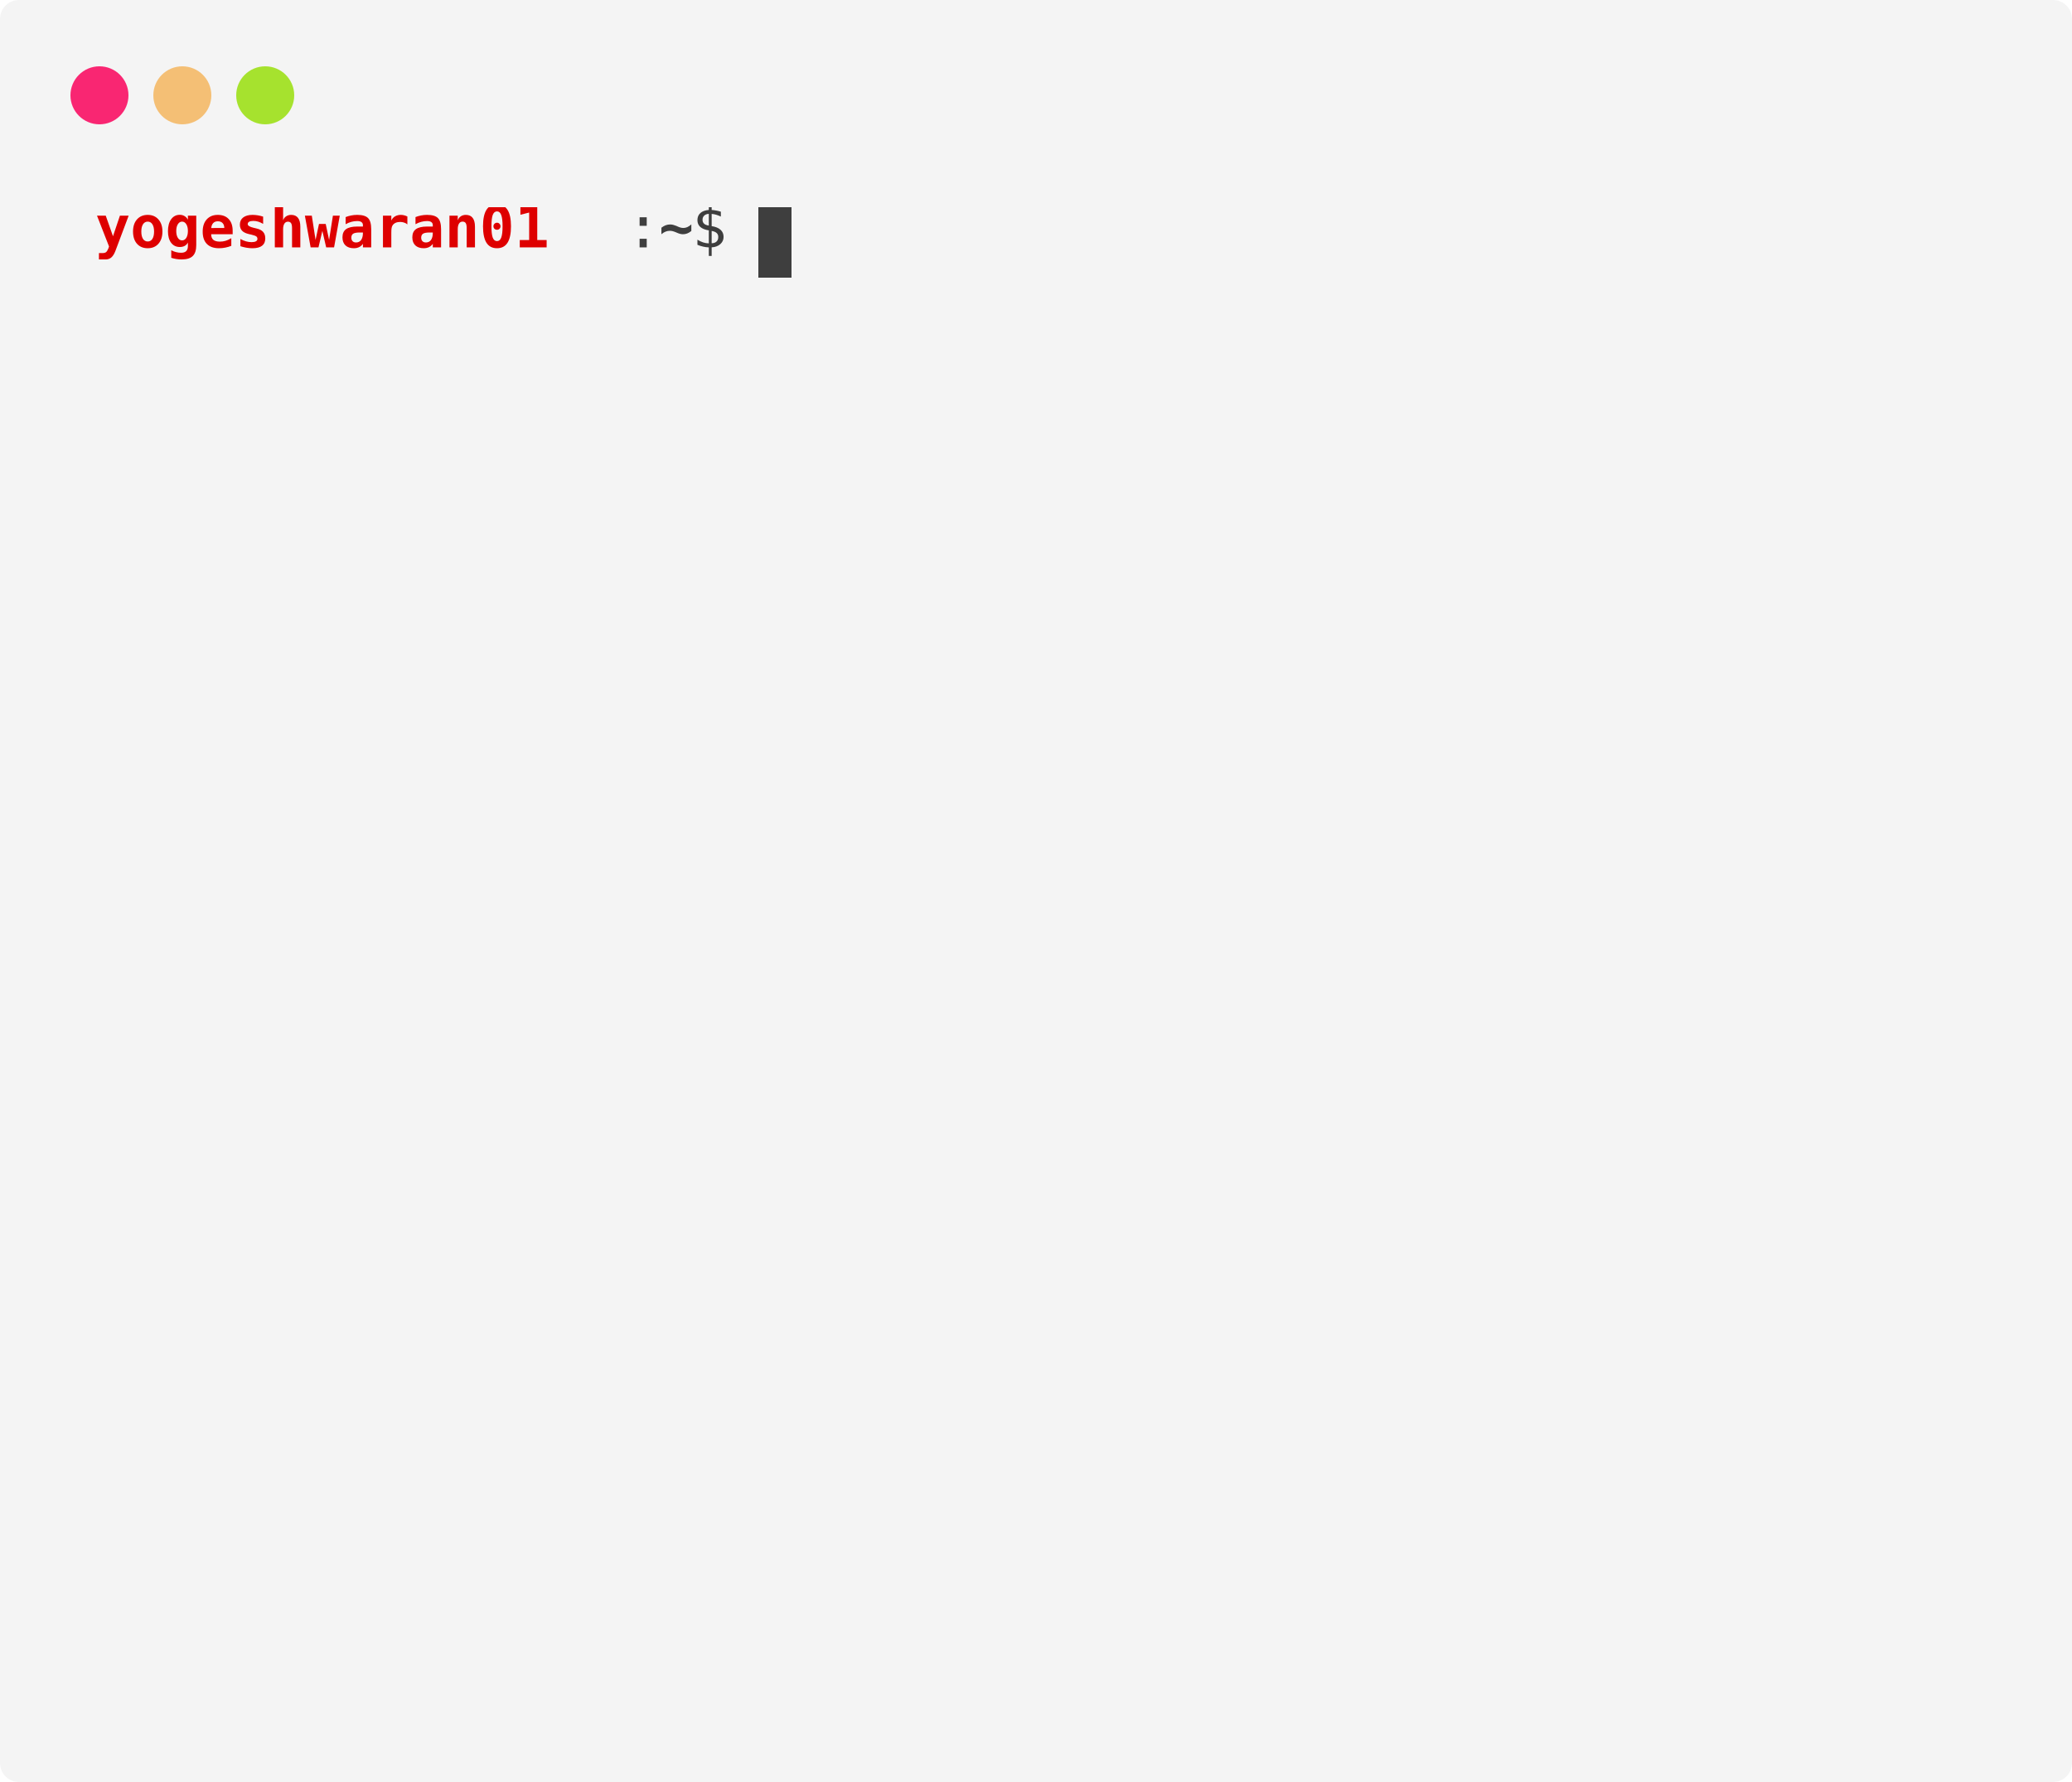
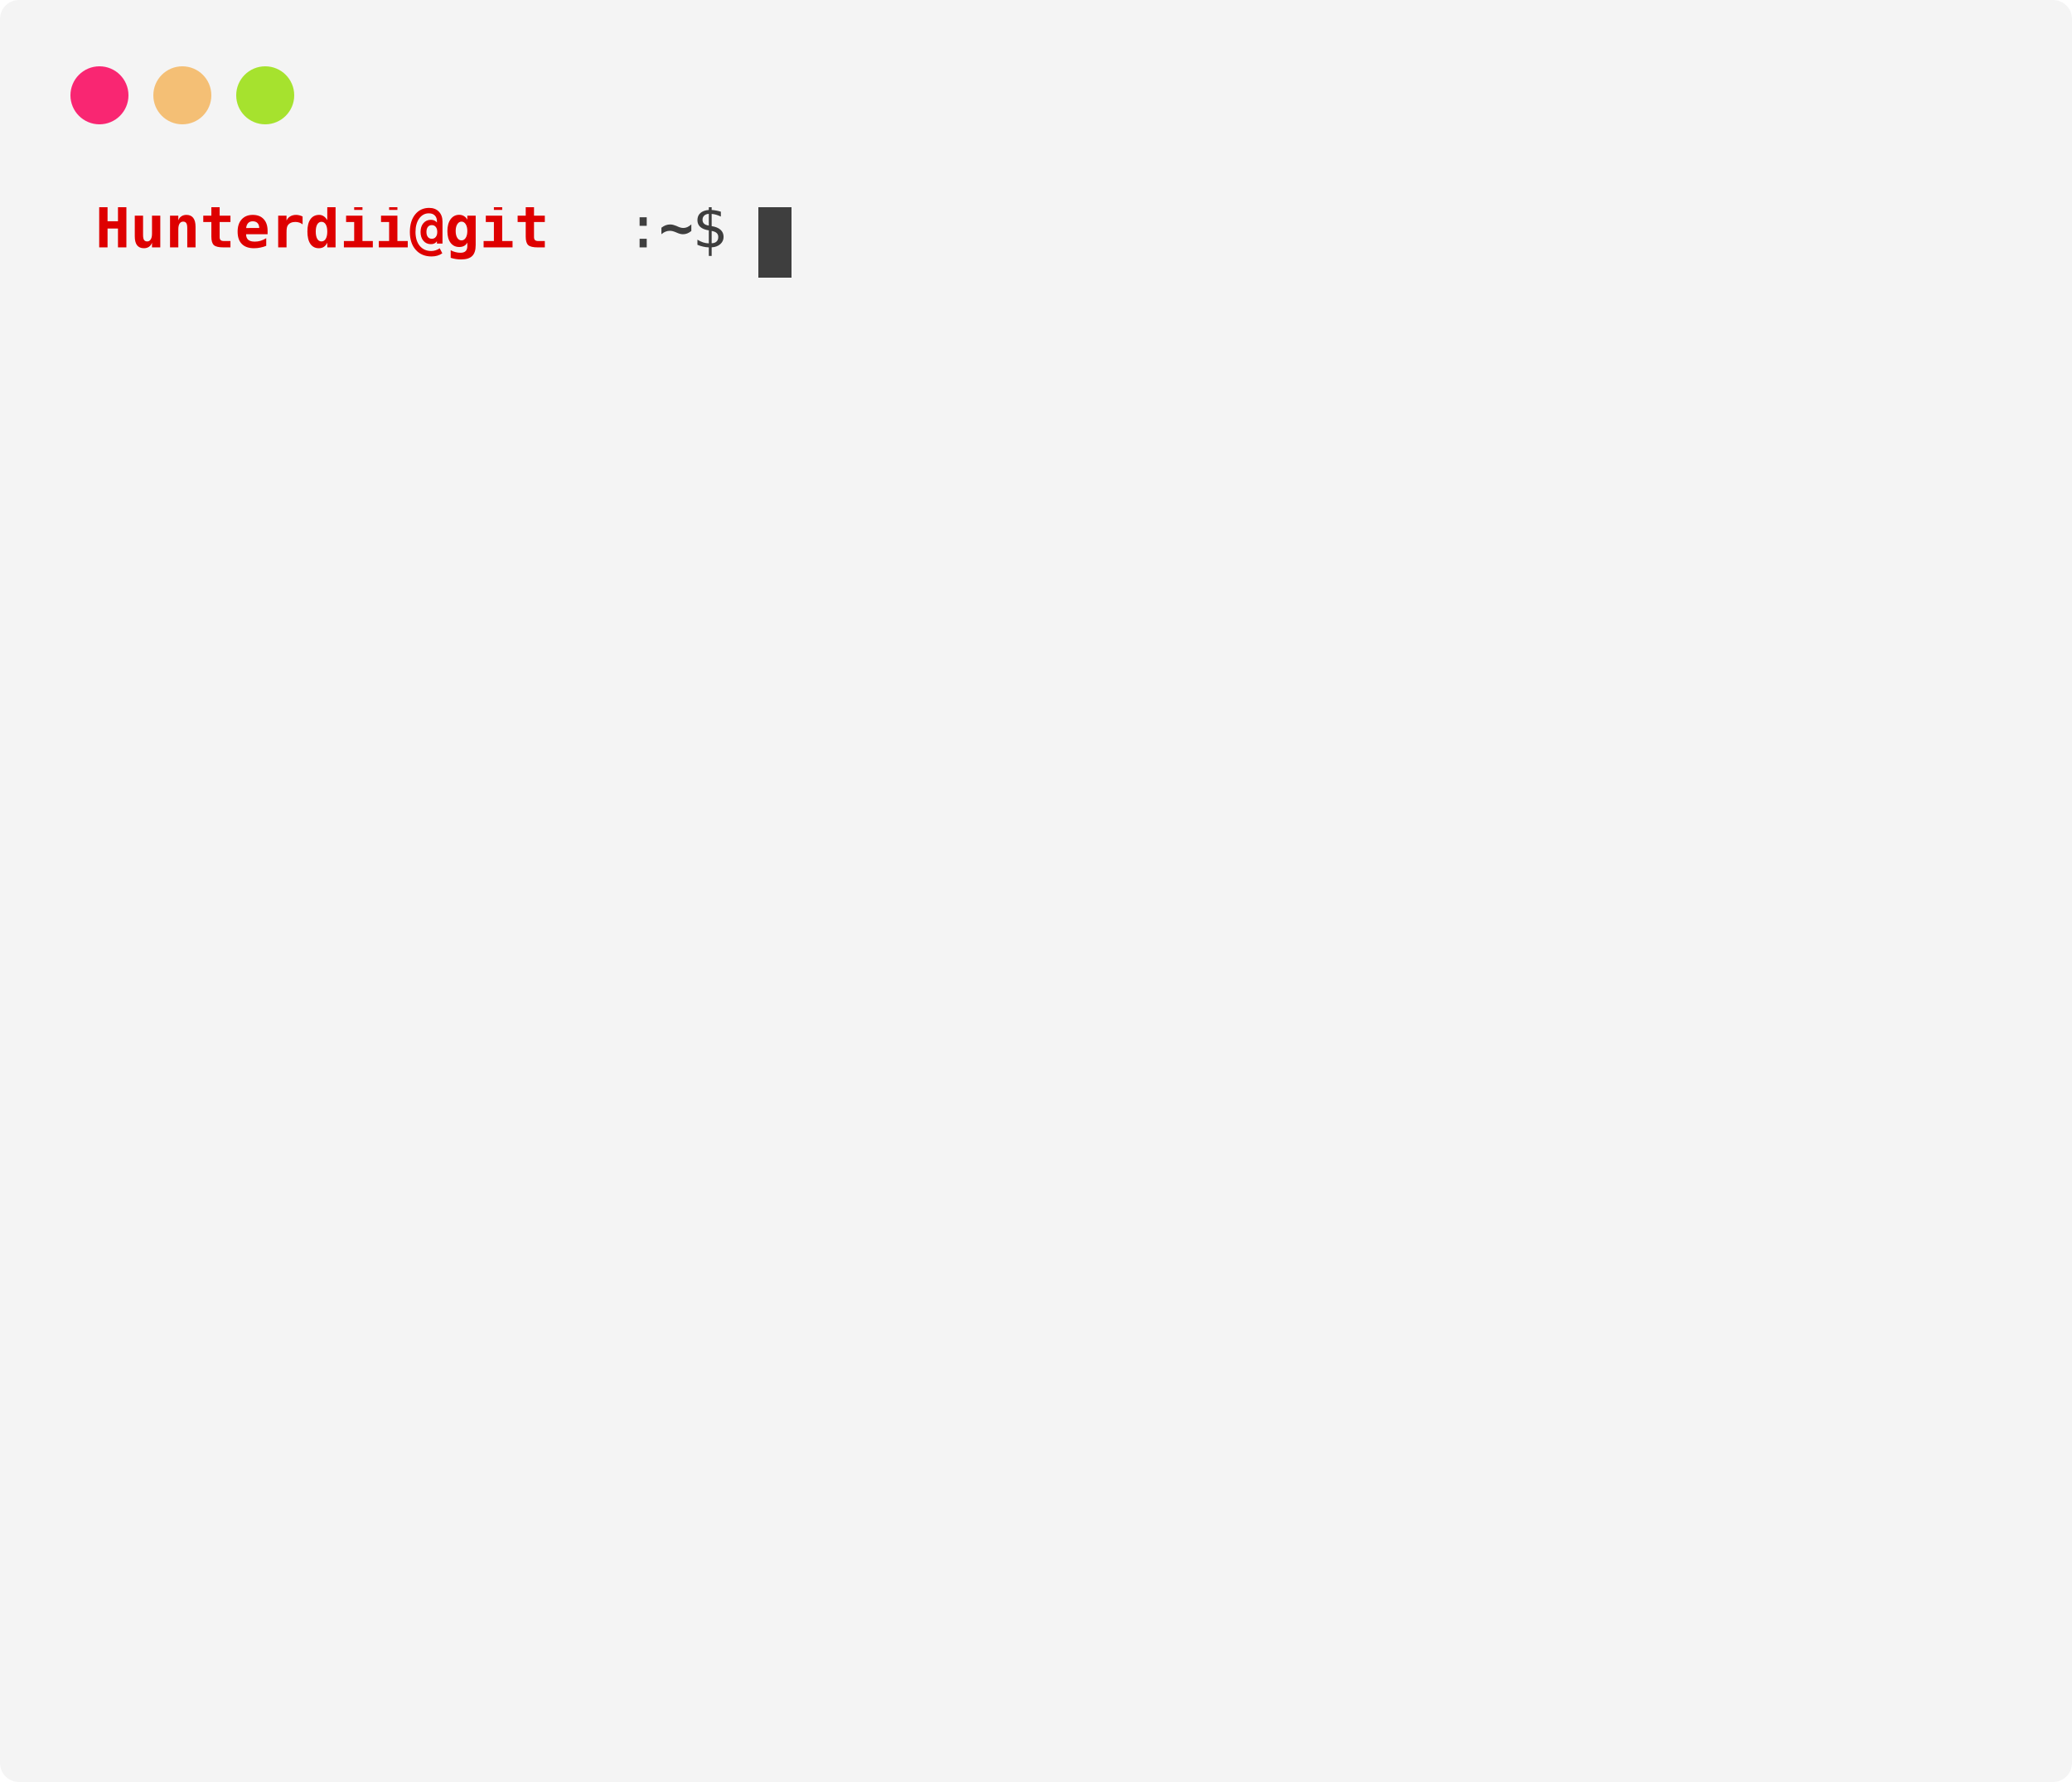
<svg xmlns="http://www.w3.org/2000/svg" xmlns:ns1="https://github.com/nbedos/termtosvg" xmlns:xlink="http://www.w3.org/1999/xlink" id="terminal" baseProfile="full" viewBox="0 0 500 430" width="550" version="1.1">
  <defs>
    <ns1:template_settings>
      <ns1:screen_geometry columns="95" rows="21" />
      <ns1:animation type="css" />
    </ns1:template_settings>
    <style type="text/css" id="generated-style">
            #screen {
                font-family: 'DejaVu Sans Mono', monospace;
                font-style: normal;
                font-size: 14px;
            }

        text {
            dominant-baseline: text-before-edge;
            white-space: pre;
        }
    
            :root {
                --animation-duration: 14558ms;
            }

            @keyframes roll {
                0.000%{transform:translateY(0px)}
3.400%{transform:translateY(-374px)}
4.767%{transform:translateY(-748px)}
7.302%{transform:translateY(-1122px)}
9.933%{transform:translateY(-1496px)}
12.357%{transform:translateY(-1870px)}
14.226%{transform:translateY(-2244px)}
17.578%{transform:translateY(-2618px)}
21.239%{transform:translateY(-2992px)}
21.658%{transform:translateY(-3366px)}
24.605%{transform:translateY(-3740px)}
27.627%{transform:translateY(-4114px)}
29.771%{transform:translateY(-4488px)}
31.529%{transform:translateY(-4862px)}
34.277%{transform:translateY(-5236px)}
36.585%{transform:translateY(-5610px)}
39.607%{transform:translateY(-5984px)}
41.256%{transform:translateY(-6358px)}
43.179%{transform:translateY(-6732px)}
44.333%{transform:translateY(-7106px)}
47.685%{transform:translateY(-7480px)}
51.436%{transform:translateY(-7854px)}
51.889%{transform:translateY(-8228px)}
59.658%{transform:translateY(-8602px)}
62.241%{transform:translateY(-8976px)}
64.885%{transform:translateY(-9350px)}
67.406%{transform:translateY(-9724px)}
68.347%{transform:translateY(-10098px)}
70.985%{transform:translateY(-10472px)}
77.469%{transform:translateY(-10846px)}
81.124%{transform:translateY(-11220px)}
81.536%{transform:translateY(-11594px)}
85.046%{transform:translateY(-11968px)}
86.090%{transform:translateY(-12342px)}
89.442%{transform:translateY(-12716px)}
90.267%{transform:translateY(-13090px)}
93.014%{transform:translateY(-13464px)}
93.131%{transform:translateY(-13838px)}
100.000%{transform:translateY(-13838px)}
            }

            #screen_view {
                animation-duration: 14558ms;
                animation-iteration-count:infinite;
                animation-name:roll;
                animation-timing-function: steps(1,end);
                animation-fill-mode: forwards;
            }
        
        </style>
    <style type="text/css" id="user-style">
            /* The colors defined below are the default 16 colors used for rendering text of the terminal. Adjust
               them as needed.
               gjm8 color theme (source: https://terminal.sexy/) */
            .foreground {fill: #3e3e3e}
            .background {fill: #f4f4f4}
            .color0 {fill: #272822}
            .color1 {fill: #f92672}
            .green {fill: #87d5a2}
            .color3 {fill: #f4bf75}
            .color4 {fill: #66d9ef}
            .purple {fill: #e94691}
            .color6 {fill: #666666}
            .color7 {fill: #f8f8f2}
            .color8 {fill: #75715e}
            .color9 {fill: #fd971f}
            .color10 {fill: #de0000}
            .color11 {fill: #49483e}
            .color12 {fill: #3e3e3e}
            .color13 {fill: #f5f4f1}
            .orange {fill: #2e6cba}
            .color15 {fill: #f9f8f5}
        </style>
  </defs>
  <rect id="terminalui" class="background" width="100%" height="100%" ry="4.583" />
  <circle cx="24" cy="23" r="7" fill="#f92672" />
  <circle cx="44" cy="23" r="7" fill="#f4bf75" />
  <circle cx="64" cy="23" r="7" fill="#a6e22e" />
  <svg id="screen" width="760" height="357" x="23" y="50" viewBox="0 0 760 357" preserveAspectRatio="xMidYMin slice">
    <rect class="background" height="100%" width="100%" x="0" y="0" />
    <defs>
      <g id="g1">
-         <text x="0" textLength="128" font-weight="bold" class="color10">yogeshwaran01</text>
+         <text x="0" textLength="128" font-weight="bold" class="color10">Hunterdii@git</text>
        <text x="128" textLength="8" class="foreground">:</text>
        <text x="136" textLength="8" font-weight="bold" class="color12">~</text>
        <text x="144" textLength="16" class="foreground">$ </text>
        <text x="160" textLength="8" class="background" />
      </g>
      <g id="g2">
-         <text x="0" textLength="128" font-weight="bold" class="color10">yogeshwaran01</text>
+         <text x="0" textLength="128" font-weight="bold" class="color10">Hunterdii@git</text>
        <text x="128" textLength="8" class="foreground">:</text>
        <text x="136" textLength="8" font-weight="bold" class="color12">~</text>
        <text x="144" textLength="24" class="foreground">$ w</text>
        <text x="168" textLength="8" class="background" />
      </g>
      <g id="g3">
-         <text x="0" textLength="128" font-weight="bold" class="color10">yogeshwaran01</text>
+         <text x="0" textLength="128" font-weight="bold" class="color10">Hunterdii@git</text>
        <text x="128" textLength="8" class="foreground">:</text>
        <text x="136" textLength="8" font-weight="bold" class="color12">~</text>
        <text x="144" textLength="32" class="foreground">$ wh</text>
        <text x="176" textLength="8" class="background" />
      </g>
      <g id="g4">
-         <text x="0" textLength="128" font-weight="bold" class="color10">yogeshwaran01</text>
+         <text x="0" textLength="128" font-weight="bold" class="color10">Hunterdii@git</text>
        <text x="128" textLength="8" class="foreground">:</text>
        <text x="136" textLength="8" font-weight="bold" class="color12">~</text>
        <text x="144" textLength="40" class="foreground">$ who</text>
        <text x="184" textLength="8" class="background" />
      </g>
      <g id="g5">
-         <text x="0" textLength="128" font-weight="bold" class="color10">yogeshwaran01</text>
+         <text x="0" textLength="128" font-weight="bold" class="color10">Hunterdii@git</text>
        <text x="128" textLength="8" class="foreground">:</text>
        <text x="136" textLength="8" font-weight="bold" class="color12">~</text>
        <text x="144" textLength="48" class="foreground">$ whoa</text>
        <text x="192" textLength="8" class="background" />
      </g>
      <g id="g6">
-         <text x="0" textLength="128" font-weight="bold" class="color10">yogeshwaran01</text>
+         <text x="0" textLength="128" font-weight="bold" class="color10">Hunterdii@git</text>
        <text x="128" textLength="8" class="foreground">:</text>
        <text x="136" textLength="8" font-weight="bold" class="color12">~</text>
        <text x="144" textLength="56" class="foreground">$ whoam</text>
        <text x="200" textLength="8" class="background" />
      </g>
      <g id="g7">
-         <text x="0" textLength="128" font-weight="bold" class="color10">yogeshwaran01</text>
+         <text x="0" textLength="128" font-weight="bold" class="color10">Hunterdii@git</text>
        <text x="128" textLength="8" class="foreground">:</text>
        <text x="136" textLength="8" font-weight="bold" class="color12">~</text>
        <text x="144" textLength="64" class="foreground">$ whoami</text>
        <text x="208" textLength="8" class="background" />
      </g>
      <g id="g8">
-         <text x="0" textLength="128" font-weight="bold" class="color10">yogeshwaran01</text>
+         <text x="0" textLength="128" font-weight="bold" class="color10">Hunterdii@git</text>
        <text x="128" textLength="8" class="foreground">:</text>
        <text x="136" textLength="8" font-weight="bold" class="color12">~</text>
        <text x="144" textLength="64" class="foreground">$ whoami</text>
      </g>
      <g id="g9">
        <text x="0" textLength="8" class="background" />
      </g>
      <g id="g10">
-         <text x="0" textLength="104" class="color6">YOGESHWARAN R</text>
+         <text x="0" textLength="104" class="color6">Het(Hunter) Patel</text>
      </g>
      <g id="g11">
-         <text x="0" textLength="128" font-weight="bold" class="color10">yogeshwaran01</text>
+         <text x="0" textLength="128" font-weight="bold" class="color10">Hunterdii@git</text>
        <text x="128" textLength="8" class="foreground">:</text>
        <text x="136" textLength="8" font-weight="bold" class="color12">~</text>
        <text x="144" textLength="24" class="foreground">$ g</text>
        <text x="168" textLength="8" class="background" />
      </g>
      <g id="g12">
-         <text x="0" textLength="128" font-weight="bold" class="color10">yogeshwaran01</text>
+         <text x="0" textLength="128" font-weight="bold" class="color10">Hunterdii@git</text>
        <text x="128" textLength="8" class="foreground">:</text>
        <text x="136" textLength="8" font-weight="bold" class="color12">~</text>
        <text x="144" textLength="32" class="foreground">$ gi</text>
        <text x="176" textLength="8" class="background" />
      </g>
      <g id="g13">
-         <text x="0" textLength="128" font-weight="bold" class="color10">yogeshwaran01</text>
+         <text x="0" textLength="128" font-weight="bold" class="color10">Hunterdii@git</text>
        <text x="128" textLength="8" class="foreground">:</text>
        <text x="136" textLength="8" font-weight="bold" class="color12">~</text>
        <text x="144" textLength="40" class="foreground">$ git</text>
        <text x="184" textLength="8" class="background" />
      </g>
      <g id="g14">
-         <text x="0" textLength="128" font-weight="bold" class="color10">yogeshwaran01</text>
+         <text x="0" textLength="128" font-weight="bold" class="color10">Hunterdii@git</text>
        <text x="128" textLength="8" class="foreground">:</text>
        <text x="136" textLength="8" font-weight="bold" class="color12">~</text>
        <text x="144" textLength="48" class="foreground">$ git </text>
        <text x="192" textLength="8" class="background" />
      </g>
      <g id="g15">
-         <text x="0" textLength="128" font-weight="bold" class="color10">yogeshwaran01</text>
+         <text x="0" textLength="128" font-weight="bold" class="color10">Hunterdii@git</text>
        <text x="128" textLength="8" class="foreground">:</text>
        <text x="136" textLength="8" font-weight="bold" class="color12">~</text>
        <text x="144" textLength="56" class="foreground">$ git s</text>
        <text x="200" textLength="8" class="background" />
      </g>
      <g id="g16">
-         <text x="0" textLength="128" font-weight="bold" class="color10">yogeshwaran01</text>
+         <text x="0" textLength="128" font-weight="bold" class="color10">Hunterdii@git</text>
        <text x="128" textLength="8" class="foreground">:</text>
        <text x="136" textLength="8" font-weight="bold" class="color12">~</text>
        <text x="144" textLength="64" class="foreground">$ git st</text>
        <text x="208" textLength="8" class="background" />
      </g>
      <g id="g17">
-         <text x="0" textLength="128" font-weight="bold" class="color10">yogeshwaran01</text>
+         <text x="0" textLength="128" font-weight="bold" class="color10">Hunterdii@git</text>
        <text x="128" textLength="8" class="foreground">:</text>
        <text x="136" textLength="8" font-weight="bold" class="color12">~</text>
        <text x="144" textLength="72" class="foreground">$ git sta</text>
        <text x="216" textLength="8" class="background" />
      </g>
      <g id="g18">
-         <text x="0" textLength="128" font-weight="bold" class="color10">yogeshwaran01</text>
+         <text x="0" textLength="128" font-weight="bold" class="color10">Hunterdii@git</text>
        <text x="128" textLength="8" class="foreground">:</text>
        <text x="136" textLength="8" font-weight="bold" class="color12">~</text>
        <text x="144" textLength="80" class="foreground">$ git stat</text>
        <text x="224" textLength="8" class="background" />
      </g>
      <g id="g19">
-         <text x="0" textLength="128" font-weight="bold" class="color10">yogeshwaran01</text>
+         <text x="0" textLength="128" font-weight="bold" class="color10">Hunterdii@git</text>
        <text x="128" textLength="8" class="foreground">:</text>
        <text x="136" textLength="8" font-weight="bold" class="color12">~</text>
        <text x="144" textLength="88" class="foreground">$ git statu</text>
        <text x="232" textLength="8" class="background" />
      </g>
      <g id="g20">
-         <text x="0" textLength="128" font-weight="bold" class="color10">yogeshwaran01</text>
+         <text x="0" textLength="128" font-weight="bold" class="color10">Hunterdii@git</text>
        <text x="128" textLength="8" class="foreground">:</text>
        <text x="136" textLength="8" font-weight="bold" class="color12">~</text>
        <text x="144" textLength="96" class="foreground">$ git status</text>
        <text x="240" textLength="8" class="background" />
      </g>
      <g id="g21">
-         <text x="0" textLength="128" font-weight="bold" class="color10">yogeshwaran01</text>
+         <text x="0" textLength="128" font-weight="bold" class="color10">Hunterdii@git</text>
        <text x="128" textLength="8" class="foreground">:</text>
        <text x="136" textLength="8" font-weight="bold" class="color12">~</text>
        <text x="144" textLength="96" class="foreground">$ git status</text>
      </g>
      <g id="g22">
        <text x="0" textLength="240" font-style="italic" class="foreground">        GitHub Status         </text>
      </g>
      <g id="g23">
        <text x="0" textLength="240" class="foreground">╔═══════════════╤════════════╗</text>
      </g>
      <g id="g24">
        <text x="0" textLength="8" class="foreground">║</text>
        <text x="8" textLength="120" font-weight="bold" class="orange"> Title         </text>
        <text x="128" textLength="8" class="foreground">│</text>
        <text x="136" textLength="96" font-weight="bold" class="orange"> Count      </text>
        <text x="232" textLength="8" class="foreground">║</text>
      </g>
      <g id="g25">
        <text x="0" textLength="240" class="foreground">╟───────────────┼────────────╢</text>
      </g>
      <g id="g26">
        <text x="0" textLength="8" class="foreground">║</text>
        <text x="8" textLength="120" class="purple"> Stars         </text>
        <text x="128" textLength="8" class="foreground">│</text>
-         <text x="136" textLength="96" class="green"> 101        </text>
+         <text x="136" textLength="96" class="green"> 180        </text>
        <text x="232" textLength="8" class="foreground">║</text>
      </g>
      <g id="g27">
        <text x="0" textLength="8" class="foreground">║</text>
        <text x="8" textLength="120" class="purple"> Forks         </text>
        <text x="128" textLength="8" class="foreground">│</text>
-         <text x="136" textLength="96" class="green"> 19         </text>
+         <text x="136" textLength="96" class="green"> 30         </text>
        <text x="232" textLength="8" class="foreground">║</text>
      </g>
      <g id="g28">
        <text x="0" textLength="8" class="foreground">║</text>
        <text x="8" textLength="120" class="purple"> Commits       </text>
        <text x="128" textLength="8" class="foreground">│</text>
-         <text x="136" textLength="96" class="green"> 719        </text>
+         <text x="136" textLength="96" class="green"> 1297       </text>
        <text x="232" textLength="8" class="foreground">║</text>
      </g>
      <g id="g29">
        <text x="0" textLength="8" class="foreground">║</text>
        <text x="8" textLength="120" class="purple"> Followers     </text>
        <text x="128" textLength="8" class="foreground">│</text>
-         <text x="136" textLength="96" class="green"> 13         </text>
+         <text x="136" textLength="96" class="green"> 42         </text>
        <text x="232" textLength="8" class="foreground">║</text>
      </g>
      <g id="g30">
        <text x="0" textLength="8" class="foreground">║</text>
        <text x="8" textLength="120" class="purple"> Pull Requests </text>
        <text x="128" textLength="8" class="foreground">│</text>
-         <text x="136" textLength="96" class="green"> 42         </text>
+         <text x="136" textLength="96" class="green"> 6          </text>
        <text x="232" textLength="8" class="foreground">║</text>
      </g>
      <g id="g31">
        <text x="0" textLength="8" class="foreground">║</text>
        <text x="8" textLength="120" class="purple"> Issues        </text>
        <text x="128" textLength="8" class="foreground">│</text>
        <text x="136" textLength="96" class="green"> 0          </text>
        <text x="232" textLength="8" class="foreground">║</text>
      </g>
      <g id="g32">
        <text x="0" textLength="8" class="foreground">║</text>
        <text x="8" textLength="120" class="purple"> Repository    </text>
        <text x="128" textLength="8" class="foreground">│</text>
-         <text x="136" textLength="96" class="green"> 21         </text>
+         <text x="136" textLength="96" class="green"> 25         </text>
        <text x="232" textLength="8" class="foreground">║</text>
      </g>
      <g id="g33">
        <text x="0" textLength="8" class="foreground">║</text>
        <text x="8" textLength="120" class="purple"> Gists         </text>
        <text x="128" textLength="8" class="foreground">│</text>
-         <text x="136" textLength="96" class="green"> 5          </text>
+         <text x="136" textLength="96" class="green"> 0          </text>
        <text x="232" textLength="8" class="foreground">║</text>
      </g>
      <g id="g34">
        <text x="0" textLength="240" class="foreground">╚═══════════════╧════════════╝</text>
      </g>
      <g id="g35">
-         <text x="0" textLength="128" font-weight="bold" class="color10">yogeshwaran01</text>
+         <text x="0" textLength="128" font-weight="bold" class="color10">Hunterdii@git</text>
        <text x="128" textLength="8" class="foreground">:</text>
        <text x="136" textLength="8" font-weight="bold" class="color12">~</text>
        <text x="144" textLength="24" class="foreground">$ u</text>
        <text x="168" textLength="8" class="background" />
      </g>
      <g id="g36">
-         <text x="0" textLength="128" font-weight="bold" class="color10">yogeshwaran01</text>
+         <text x="0" textLength="128" font-weight="bold" class="color10">Hunterdii@git</text>
        <text x="128" textLength="8" class="foreground">:</text>
        <text x="136" textLength="8" font-weight="bold" class="color12">~</text>
        <text x="144" textLength="32" class="foreground">$ up</text>
        <text x="176" textLength="8" class="background" />
      </g>
      <g id="g37">
-         <text x="0" textLength="128" font-weight="bold" class="color10">yogeshwaran01</text>
+         <text x="0" textLength="128" font-weight="bold" class="color10">Hunterdii@git</text>
        <text x="128" textLength="8" class="foreground">:</text>
        <text x="136" textLength="8" font-weight="bold" class="color12">~</text>
        <text x="144" textLength="40" class="foreground">$ upt</text>
        <text x="184" textLength="8" class="background" />
      </g>
      <g id="g38">
-         <text x="0" textLength="128" font-weight="bold" class="color10">yogeshwaran01</text>
+         <text x="0" textLength="128" font-weight="bold" class="color10">Hunterdii@git</text>
        <text x="128" textLength="8" class="foreground">:</text>
        <text x="136" textLength="8" font-weight="bold" class="color12">~</text>
        <text x="144" textLength="48" class="foreground">$ upti</text>
        <text x="192" textLength="8" class="background" />
      </g>
      <g id="g39">
-         <text x="0" textLength="128" font-weight="bold" class="color10">yogeshwaran01</text>
+         <text x="0" textLength="128" font-weight="bold" class="color10">Hunterdii@git</text>
        <text x="128" textLength="8" class="foreground">:</text>
        <text x="136" textLength="8" font-weight="bold" class="color12">~</text>
        <text x="144" textLength="56" class="foreground">$ uptim</text>
        <text x="200" textLength="8" class="background" />
      </g>
      <g id="g40">
-         <text x="0" textLength="128" font-weight="bold" class="color10">yogeshwaran01</text>
+         <text x="0" textLength="128" font-weight="bold" class="color10">Hunterdii@git</text>
        <text x="128" textLength="8" class="foreground">:</text>
        <text x="136" textLength="8" font-weight="bold" class="color12">~</text>
        <text x="144" textLength="64" class="foreground">$ uptime</text>
        <text x="208" textLength="8" class="background" />
      </g>
      <g id="g41">
-         <text x="0" textLength="128" font-weight="bold" class="color10">yogeshwaran01</text>
+         <text x="0" textLength="128" font-weight="bold" class="color10">Hunterdii@git</text>
        <text x="128" textLength="8" class="foreground">:</text>
        <text x="136" textLength="8" font-weight="bold" class="color12">~</text>
        <text x="144" textLength="64" class="foreground">$ uptime</text>
      </g>
      <g id="g42">
-         <text x="0" textLength="32" font-weight="bold" class="orange">397</text>
+         <text x="0" textLength="32" font-weight="bold" class="orange">569</text>
      </g>
      <g id="g43">
-         <text x="0" textLength="128" font-weight="bold" class="color10">yogeshwaran01</text>
+         <text x="0" textLength="128" font-weight="bold" class="color10">Hunterdii@git</text>
        <text x="128" textLength="8" class="foreground">:</text>
        <text x="136" textLength="8" font-weight="bold" class="color12">~</text>
        <text x="144" textLength="24" class="foreground">$ e</text>
        <text x="168" textLength="8" class="background" />
      </g>
      <g id="g44">
-         <text x="0" textLength="128" font-weight="bold" class="color10">yogeshwaran01</text>
+         <text x="0" textLength="128" font-weight="bold" class="color10">Hunterdii@git</text>
        <text x="128" textLength="8" class="foreground">:</text>
        <text x="136" textLength="8" font-weight="bold" class="color12">~</text>
        <text x="144" textLength="32" class="foreground">$ ex</text>
        <text x="176" textLength="8" class="background" />
      </g>
      <g id="g45">
-         <text x="0" textLength="128" font-weight="bold" class="color10">yogeshwaran01</text>
+         <text x="0" textLength="128" font-weight="bold" class="color10">Hunterdii@git</text>
        <text x="128" textLength="8" class="foreground">:</text>
        <text x="136" textLength="8" font-weight="bold" class="color12">~</text>
        <text x="144" textLength="40" class="foreground">$ exi</text>
        <text x="184" textLength="8" class="background" />
      </g>
      <g id="g46">
-         <text x="0" textLength="128" font-weight="bold" class="color10">yogeshwaran01</text>
+         <text x="0" textLength="128" font-weight="bold" class="color10">Hunterdii@git</text>
        <text x="128" textLength="8" class="foreground">:</text>
        <text x="136" textLength="8" font-weight="bold" class="color12">~</text>
        <text x="144" textLength="48" class="foreground">$ exit</text>
        <text x="192" textLength="8" class="background" />
      </g>
      <g id="g47">
-         <text x="0" textLength="128" font-weight="bold" class="color10">yogeshwaran01</text>
+         <text x="0" textLength="128" font-weight="bold" class="color10">Hunterdii@git</text>
        <text x="128" textLength="8" class="foreground">:</text>
        <text x="136" textLength="8" font-weight="bold" class="color12">~</text>
        <text x="144" textLength="48" class="foreground">$ exit</text>
      </g>
      <g id="g48">
        <text x="0" textLength="32" class="foreground">exit</text>
      </g>
    </defs>
    <g id="screen_view">
      <g>
        <rect x="160" y="0" width="8" height="17" class="foreground" />
        <use xlink:href="#g1" y="0" />
      </g>
      <g>
        <rect x="168" y="374" width="8" height="17" class="foreground" />
        <use xlink:href="#g2" y="374" />
      </g>
      <g>
        <rect x="176" y="748" width="8" height="17" class="foreground" />
        <use xlink:href="#g3" y="748" />
      </g>
      <g>
        <rect x="184" y="1122" width="8" height="17" class="foreground" />
        <use xlink:href="#g4" y="1122" />
      </g>
      <g>
        <rect x="192" y="1496" width="8" height="17" class="foreground" />
        <use xlink:href="#g5" y="1496" />
      </g>
      <g>
        <rect x="200" y="1870" width="8" height="17" class="foreground" />
        <use xlink:href="#g6" y="1870" />
      </g>
      <g>
        <rect x="208" y="2244" width="8" height="17" class="foreground" />
        <use xlink:href="#g7" y="2244" />
      </g>
      <g>
        <use xlink:href="#g8" y="2618" />
        <rect x="0" y="2635" width="8" height="17" class="foreground" />
        <use xlink:href="#g9" y="2635" />
      </g>
      <g>
        <use xlink:href="#g8" y="2992" />
        <use xlink:href="#g10" y="3009" />
        <rect x="0" y="3026" width="8" height="17" class="foreground" />
        <use xlink:href="#g9" y="3026" />
      </g>
      <g>
        <use xlink:href="#g8" y="3366" />
        <use xlink:href="#g10" y="3383" />
        <rect x="160" y="3400" width="8" height="17" class="foreground" />
        <use xlink:href="#g1" y="3400" />
      </g>
      <g>
        <use xlink:href="#g8" y="3740" />
        <use xlink:href="#g10" y="3757" />
        <rect x="168" y="3774" width="8" height="17" class="foreground" />
        <use xlink:href="#g11" y="3774" />
      </g>
      <g>
        <use xlink:href="#g8" y="4114" />
        <use xlink:href="#g10" y="4131" />
        <rect x="176" y="4148" width="8" height="17" class="foreground" />
        <use xlink:href="#g12" y="4148" />
      </g>
      <g>
        <use xlink:href="#g8" y="4488" />
        <use xlink:href="#g10" y="4505" />
        <rect x="184" y="4522" width="8" height="17" class="foreground" />
        <use xlink:href="#g13" y="4522" />
      </g>
      <g>
        <use xlink:href="#g8" y="4862" />
        <use xlink:href="#g10" y="4879" />
        <rect x="192" y="4896" width="8" height="17" class="foreground" />
        <use xlink:href="#g14" y="4896" />
      </g>
      <g>
        <use xlink:href="#g8" y="5236" />
        <use xlink:href="#g10" y="5253" />
        <rect x="200" y="5270" width="8" height="17" class="foreground" />
        <use xlink:href="#g15" y="5270" />
      </g>
      <g>
        <use xlink:href="#g8" y="5610" />
        <use xlink:href="#g10" y="5627" />
        <rect x="208" y="5644" width="8" height="17" class="foreground" />
        <use xlink:href="#g16" y="5644" />
      </g>
      <g>
        <use xlink:href="#g8" y="5984" />
        <use xlink:href="#g10" y="6001" />
        <rect x="216" y="6018" width="8" height="17" class="foreground" />
        <use xlink:href="#g17" y="6018" />
      </g>
      <g>
        <use xlink:href="#g8" y="6358" />
        <use xlink:href="#g10" y="6375" />
        <rect x="224" y="6392" width="8" height="17" class="foreground" />
        <use xlink:href="#g18" y="6392" />
      </g>
      <g>
        <use xlink:href="#g8" y="6732" />
        <use xlink:href="#g10" y="6749" />
        <rect x="232" y="6766" width="8" height="17" class="foreground" />
        <use xlink:href="#g19" y="6766" />
      </g>
      <g>
        <use xlink:href="#g8" y="7106" />
        <use xlink:href="#g10" y="7123" />
        <rect x="240" y="7140" width="8" height="17" class="foreground" />
        <use xlink:href="#g20" y="7140" />
      </g>
      <g>
        <use xlink:href="#g8" y="7480" />
        <use xlink:href="#g10" y="7497" />
        <use xlink:href="#g21" y="7514" />
        <rect x="0" y="7531" width="8" height="17" class="foreground" />
        <use xlink:href="#g9" y="7531" />
      </g>
      <g>
        <use xlink:href="#g8" y="7854" />
        <use xlink:href="#g10" y="7871" />
        <use xlink:href="#g21" y="7888" />
        <use xlink:href="#g22" y="7905" />
        <use xlink:href="#g23" y="7922" />
        <use xlink:href="#g24" y="7939" />
        <use xlink:href="#g25" y="7956" />
        <use xlink:href="#g26" y="7973" />
        <use xlink:href="#g27" y="7990" />
        <use xlink:href="#g28" y="8007" />
        <use xlink:href="#g29" y="8024" />
        <use xlink:href="#g30" y="8041" />
        <use xlink:href="#g31" y="8058" />
        <use xlink:href="#g32" y="8075" />
        <use xlink:href="#g33" y="8092" />
        <use xlink:href="#g34" y="8109" />
        <rect x="0" y="8126" width="8" height="17" class="foreground" />
        <use xlink:href="#g9" y="8126" />
      </g>
      <g>
        <use xlink:href="#g8" y="8228" />
        <use xlink:href="#g10" y="8245" />
        <use xlink:href="#g21" y="8262" />
        <use xlink:href="#g22" y="8279" />
        <use xlink:href="#g23" y="8296" />
        <use xlink:href="#g24" y="8313" />
        <use xlink:href="#g25" y="8330" />
        <use xlink:href="#g26" y="8347" />
        <use xlink:href="#g27" y="8364" />
        <use xlink:href="#g28" y="8381" />
        <use xlink:href="#g29" y="8398" />
        <use xlink:href="#g30" y="8415" />
        <use xlink:href="#g31" y="8432" />
        <use xlink:href="#g32" y="8449" />
        <use xlink:href="#g33" y="8466" />
        <use xlink:href="#g34" y="8483" />
        <rect x="160" y="8500" width="8" height="17" class="foreground" />
        <use xlink:href="#g1" y="8500" />
      </g>
      <g>
        <use xlink:href="#g8" y="8602" />
        <use xlink:href="#g10" y="8619" />
        <use xlink:href="#g21" y="8636" />
        <use xlink:href="#g22" y="8653" />
        <use xlink:href="#g23" y="8670" />
        <use xlink:href="#g24" y="8687" />
        <use xlink:href="#g25" y="8704" />
        <use xlink:href="#g26" y="8721" />
        <use xlink:href="#g27" y="8738" />
        <use xlink:href="#g28" y="8755" />
        <use xlink:href="#g29" y="8772" />
        <use xlink:href="#g30" y="8789" />
        <use xlink:href="#g31" y="8806" />
        <use xlink:href="#g32" y="8823" />
        <use xlink:href="#g33" y="8840" />
        <use xlink:href="#g34" y="8857" />
        <rect x="168" y="8874" width="8" height="17" class="foreground" />
        <use xlink:href="#g35" y="8874" />
      </g>
      <g>
        <use xlink:href="#g8" y="8976" />
        <use xlink:href="#g10" y="8993" />
        <use xlink:href="#g21" y="9010" />
        <use xlink:href="#g22" y="9027" />
        <use xlink:href="#g23" y="9044" />
        <use xlink:href="#g24" y="9061" />
        <use xlink:href="#g25" y="9078" />
        <use xlink:href="#g26" y="9095" />
        <use xlink:href="#g27" y="9112" />
        <use xlink:href="#g28" y="9129" />
        <use xlink:href="#g29" y="9146" />
        <use xlink:href="#g30" y="9163" />
        <use xlink:href="#g31" y="9180" />
        <use xlink:href="#g32" y="9197" />
        <use xlink:href="#g33" y="9214" />
        <use xlink:href="#g34" y="9231" />
        <rect x="176" y="9248" width="8" height="17" class="foreground" />
        <use xlink:href="#g36" y="9248" />
      </g>
      <g>
        <use xlink:href="#g8" y="9350" />
        <use xlink:href="#g10" y="9367" />
        <use xlink:href="#g21" y="9384" />
        <use xlink:href="#g22" y="9401" />
        <use xlink:href="#g23" y="9418" />
        <use xlink:href="#g24" y="9435" />
        <use xlink:href="#g25" y="9452" />
        <use xlink:href="#g26" y="9469" />
        <use xlink:href="#g27" y="9486" />
        <use xlink:href="#g28" y="9503" />
        <use xlink:href="#g29" y="9520" />
        <use xlink:href="#g30" y="9537" />
        <use xlink:href="#g31" y="9554" />
        <use xlink:href="#g32" y="9571" />
        <use xlink:href="#g33" y="9588" />
        <use xlink:href="#g34" y="9605" />
        <rect x="184" y="9622" width="8" height="17" class="foreground" />
        <use xlink:href="#g37" y="9622" />
      </g>
      <g>
        <use xlink:href="#g8" y="9724" />
        <use xlink:href="#g10" y="9741" />
        <use xlink:href="#g21" y="9758" />
        <use xlink:href="#g22" y="9775" />
        <use xlink:href="#g23" y="9792" />
        <use xlink:href="#g24" y="9809" />
        <use xlink:href="#g25" y="9826" />
        <use xlink:href="#g26" y="9843" />
        <use xlink:href="#g27" y="9860" />
        <use xlink:href="#g28" y="9877" />
        <use xlink:href="#g29" y="9894" />
        <use xlink:href="#g30" y="9911" />
        <use xlink:href="#g31" y="9928" />
        <use xlink:href="#g32" y="9945" />
        <use xlink:href="#g33" y="9962" />
        <use xlink:href="#g34" y="9979" />
        <rect x="192" y="9996" width="8" height="17" class="foreground" />
        <use xlink:href="#g38" y="9996" />
      </g>
      <g>
        <use xlink:href="#g8" y="10098" />
        <use xlink:href="#g10" y="10115" />
        <use xlink:href="#g21" y="10132" />
        <use xlink:href="#g22" y="10149" />
        <use xlink:href="#g23" y="10166" />
        <use xlink:href="#g24" y="10183" />
        <use xlink:href="#g25" y="10200" />
        <use xlink:href="#g26" y="10217" />
        <use xlink:href="#g27" y="10234" />
        <use xlink:href="#g28" y="10251" />
        <use xlink:href="#g29" y="10268" />
        <use xlink:href="#g30" y="10285" />
        <use xlink:href="#g31" y="10302" />
        <use xlink:href="#g32" y="10319" />
        <use xlink:href="#g33" y="10336" />
        <use xlink:href="#g34" y="10353" />
        <rect x="200" y="10370" width="8" height="17" class="foreground" />
        <use xlink:href="#g39" y="10370" />
      </g>
      <g>
        <use xlink:href="#g8" y="10472" />
        <use xlink:href="#g10" y="10489" />
        <use xlink:href="#g21" y="10506" />
        <use xlink:href="#g22" y="10523" />
        <use xlink:href="#g23" y="10540" />
        <use xlink:href="#g24" y="10557" />
        <use xlink:href="#g25" y="10574" />
        <use xlink:href="#g26" y="10591" />
        <use xlink:href="#g27" y="10608" />
        <use xlink:href="#g28" y="10625" />
        <use xlink:href="#g29" y="10642" />
        <use xlink:href="#g30" y="10659" />
        <use xlink:href="#g31" y="10676" />
        <use xlink:href="#g32" y="10693" />
        <use xlink:href="#g33" y="10710" />
        <use xlink:href="#g34" y="10727" />
        <rect x="208" y="10744" width="8" height="17" class="foreground" />
        <use xlink:href="#g40" y="10744" />
      </g>
      <g>
        <use xlink:href="#g8" y="10846" />
        <use xlink:href="#g10" y="10863" />
        <use xlink:href="#g21" y="10880" />
        <use xlink:href="#g22" y="10897" />
        <use xlink:href="#g23" y="10914" />
        <use xlink:href="#g24" y="10931" />
        <use xlink:href="#g25" y="10948" />
        <use xlink:href="#g26" y="10965" />
        <use xlink:href="#g27" y="10982" />
        <use xlink:href="#g28" y="10999" />
        <use xlink:href="#g29" y="11016" />
        <use xlink:href="#g30" y="11033" />
        <use xlink:href="#g31" y="11050" />
        <use xlink:href="#g32" y="11067" />
        <use xlink:href="#g33" y="11084" />
        <use xlink:href="#g34" y="11101" />
        <use xlink:href="#g41" y="11118" />
        <rect x="0" y="11135" width="8" height="17" class="foreground" />
        <use xlink:href="#g9" y="11135" />
      </g>
      <g>
        <use xlink:href="#g8" y="11220" />
        <use xlink:href="#g10" y="11237" />
        <use xlink:href="#g21" y="11254" />
        <use xlink:href="#g22" y="11271" />
        <use xlink:href="#g23" y="11288" />
        <use xlink:href="#g24" y="11305" />
        <use xlink:href="#g25" y="11322" />
        <use xlink:href="#g26" y="11339" />
        <use xlink:href="#g27" y="11356" />
        <use xlink:href="#g28" y="11373" />
        <use xlink:href="#g29" y="11390" />
        <use xlink:href="#g30" y="11407" />
        <use xlink:href="#g31" y="11424" />
        <use xlink:href="#g32" y="11441" />
        <use xlink:href="#g33" y="11458" />
        <use xlink:href="#g34" y="11475" />
        <use xlink:href="#g41" y="11492" />
        <use xlink:href="#g42" y="11509" />
        <rect x="0" y="11526" width="8" height="17" class="foreground" />
        <use xlink:href="#g9" y="11526" />
      </g>
      <g>
        <use xlink:href="#g8" y="11594" />
        <use xlink:href="#g10" y="11611" />
        <use xlink:href="#g21" y="11628" />
        <use xlink:href="#g22" y="11645" />
        <use xlink:href="#g23" y="11662" />
        <use xlink:href="#g24" y="11679" />
        <use xlink:href="#g25" y="11696" />
        <use xlink:href="#g26" y="11713" />
        <use xlink:href="#g27" y="11730" />
        <use xlink:href="#g28" y="11747" />
        <use xlink:href="#g29" y="11764" />
        <use xlink:href="#g30" y="11781" />
        <use xlink:href="#g31" y="11798" />
        <use xlink:href="#g32" y="11815" />
        <use xlink:href="#g33" y="11832" />
        <use xlink:href="#g34" y="11849" />
        <use xlink:href="#g41" y="11866" />
        <use xlink:href="#g42" y="11883" />
        <rect x="160" y="11900" width="8" height="17" class="foreground" />
        <use xlink:href="#g1" y="11900" />
      </g>
      <g>
        <use xlink:href="#g8" y="11968" />
        <use xlink:href="#g10" y="11985" />
        <use xlink:href="#g21" y="12002" />
        <use xlink:href="#g22" y="12019" />
        <use xlink:href="#g23" y="12036" />
        <use xlink:href="#g24" y="12053" />
        <use xlink:href="#g25" y="12070" />
        <use xlink:href="#g26" y="12087" />
        <use xlink:href="#g27" y="12104" />
        <use xlink:href="#g28" y="12121" />
        <use xlink:href="#g29" y="12138" />
        <use xlink:href="#g30" y="12155" />
        <use xlink:href="#g31" y="12172" />
        <use xlink:href="#g32" y="12189" />
        <use xlink:href="#g33" y="12206" />
        <use xlink:href="#g34" y="12223" />
        <use xlink:href="#g41" y="12240" />
        <use xlink:href="#g42" y="12257" />
        <rect x="168" y="12274" width="8" height="17" class="foreground" />
        <use xlink:href="#g43" y="12274" />
      </g>
      <g>
        <use xlink:href="#g8" y="12342" />
        <use xlink:href="#g10" y="12359" />
        <use xlink:href="#g21" y="12376" />
        <use xlink:href="#g22" y="12393" />
        <use xlink:href="#g23" y="12410" />
        <use xlink:href="#g24" y="12427" />
        <use xlink:href="#g25" y="12444" />
        <use xlink:href="#g26" y="12461" />
        <use xlink:href="#g27" y="12478" />
        <use xlink:href="#g28" y="12495" />
        <use xlink:href="#g29" y="12512" />
        <use xlink:href="#g30" y="12529" />
        <use xlink:href="#g31" y="12546" />
        <use xlink:href="#g32" y="12563" />
        <use xlink:href="#g33" y="12580" />
        <use xlink:href="#g34" y="12597" />
        <use xlink:href="#g41" y="12614" />
        <use xlink:href="#g42" y="12631" />
        <rect x="176" y="12648" width="8" height="17" class="foreground" />
        <use xlink:href="#g44" y="12648" />
      </g>
      <g>
        <use xlink:href="#g8" y="12716" />
        <use xlink:href="#g10" y="12733" />
        <use xlink:href="#g21" y="12750" />
        <use xlink:href="#g22" y="12767" />
        <use xlink:href="#g23" y="12784" />
        <use xlink:href="#g24" y="12801" />
        <use xlink:href="#g25" y="12818" />
        <use xlink:href="#g26" y="12835" />
        <use xlink:href="#g27" y="12852" />
        <use xlink:href="#g28" y="12869" />
        <use xlink:href="#g29" y="12886" />
        <use xlink:href="#g30" y="12903" />
        <use xlink:href="#g31" y="12920" />
        <use xlink:href="#g32" y="12937" />
        <use xlink:href="#g33" y="12954" />
        <use xlink:href="#g34" y="12971" />
        <use xlink:href="#g41" y="12988" />
        <use xlink:href="#g42" y="13005" />
        <rect x="184" y="13022" width="8" height="17" class="foreground" />
        <use xlink:href="#g45" y="13022" />
      </g>
      <g>
        <use xlink:href="#g8" y="13090" />
        <use xlink:href="#g10" y="13107" />
        <use xlink:href="#g21" y="13124" />
        <use xlink:href="#g22" y="13141" />
        <use xlink:href="#g23" y="13158" />
        <use xlink:href="#g24" y="13175" />
        <use xlink:href="#g25" y="13192" />
        <use xlink:href="#g26" y="13209" />
        <use xlink:href="#g27" y="13226" />
        <use xlink:href="#g28" y="13243" />
        <use xlink:href="#g29" y="13260" />
        <use xlink:href="#g30" y="13277" />
        <use xlink:href="#g31" y="13294" />
        <use xlink:href="#g32" y="13311" />
        <use xlink:href="#g33" y="13328" />
        <use xlink:href="#g34" y="13345" />
        <use xlink:href="#g41" y="13362" />
        <use xlink:href="#g42" y="13379" />
        <rect x="192" y="13396" width="8" height="17" class="foreground" />
        <use xlink:href="#g46" y="13396" />
      </g>
      <g>
        <use xlink:href="#g8" y="13464" />
        <use xlink:href="#g10" y="13481" />
        <use xlink:href="#g21" y="13498" />
        <use xlink:href="#g22" y="13515" />
        <use xlink:href="#g23" y="13532" />
        <use xlink:href="#g24" y="13549" />
        <use xlink:href="#g25" y="13566" />
        <use xlink:href="#g26" y="13583" />
        <use xlink:href="#g27" y="13600" />
        <use xlink:href="#g28" y="13617" />
        <use xlink:href="#g29" y="13634" />
        <use xlink:href="#g30" y="13651" />
        <use xlink:href="#g31" y="13668" />
        <use xlink:href="#g32" y="13685" />
        <use xlink:href="#g33" y="13702" />
        <use xlink:href="#g34" y="13719" />
        <use xlink:href="#g41" y="13736" />
        <use xlink:href="#g42" y="13753" />
        <use xlink:href="#g47" y="13770" />
        <rect x="0" y="13787" width="8" height="17" class="foreground" />
        <use xlink:href="#g9" y="13787" />
      </g>
      <g>
        <use xlink:href="#g8" y="13838" />
        <use xlink:href="#g10" y="13855" />
        <use xlink:href="#g21" y="13872" />
        <use xlink:href="#g22" y="13889" />
        <use xlink:href="#g23" y="13906" />
        <use xlink:href="#g24" y="13923" />
        <use xlink:href="#g25" y="13940" />
        <use xlink:href="#g26" y="13957" />
        <use xlink:href="#g27" y="13974" />
        <use xlink:href="#g28" y="13991" />
        <use xlink:href="#g29" y="14008" />
        <use xlink:href="#g30" y="14025" />
        <use xlink:href="#g31" y="14042" />
        <use xlink:href="#g32" y="14059" />
        <use xlink:href="#g33" y="14076" />
        <use xlink:href="#g34" y="14093" />
        <use xlink:href="#g41" y="14110" />
        <use xlink:href="#g42" y="14127" />
        <use xlink:href="#g47" y="14144" />
        <use xlink:href="#g48" y="14161" />
        <rect x="0" y="14178" width="8" height="17" class="foreground" />
        <use xlink:href="#g9" y="14178" />
      </g>
    </g>
  </svg>
</svg>
